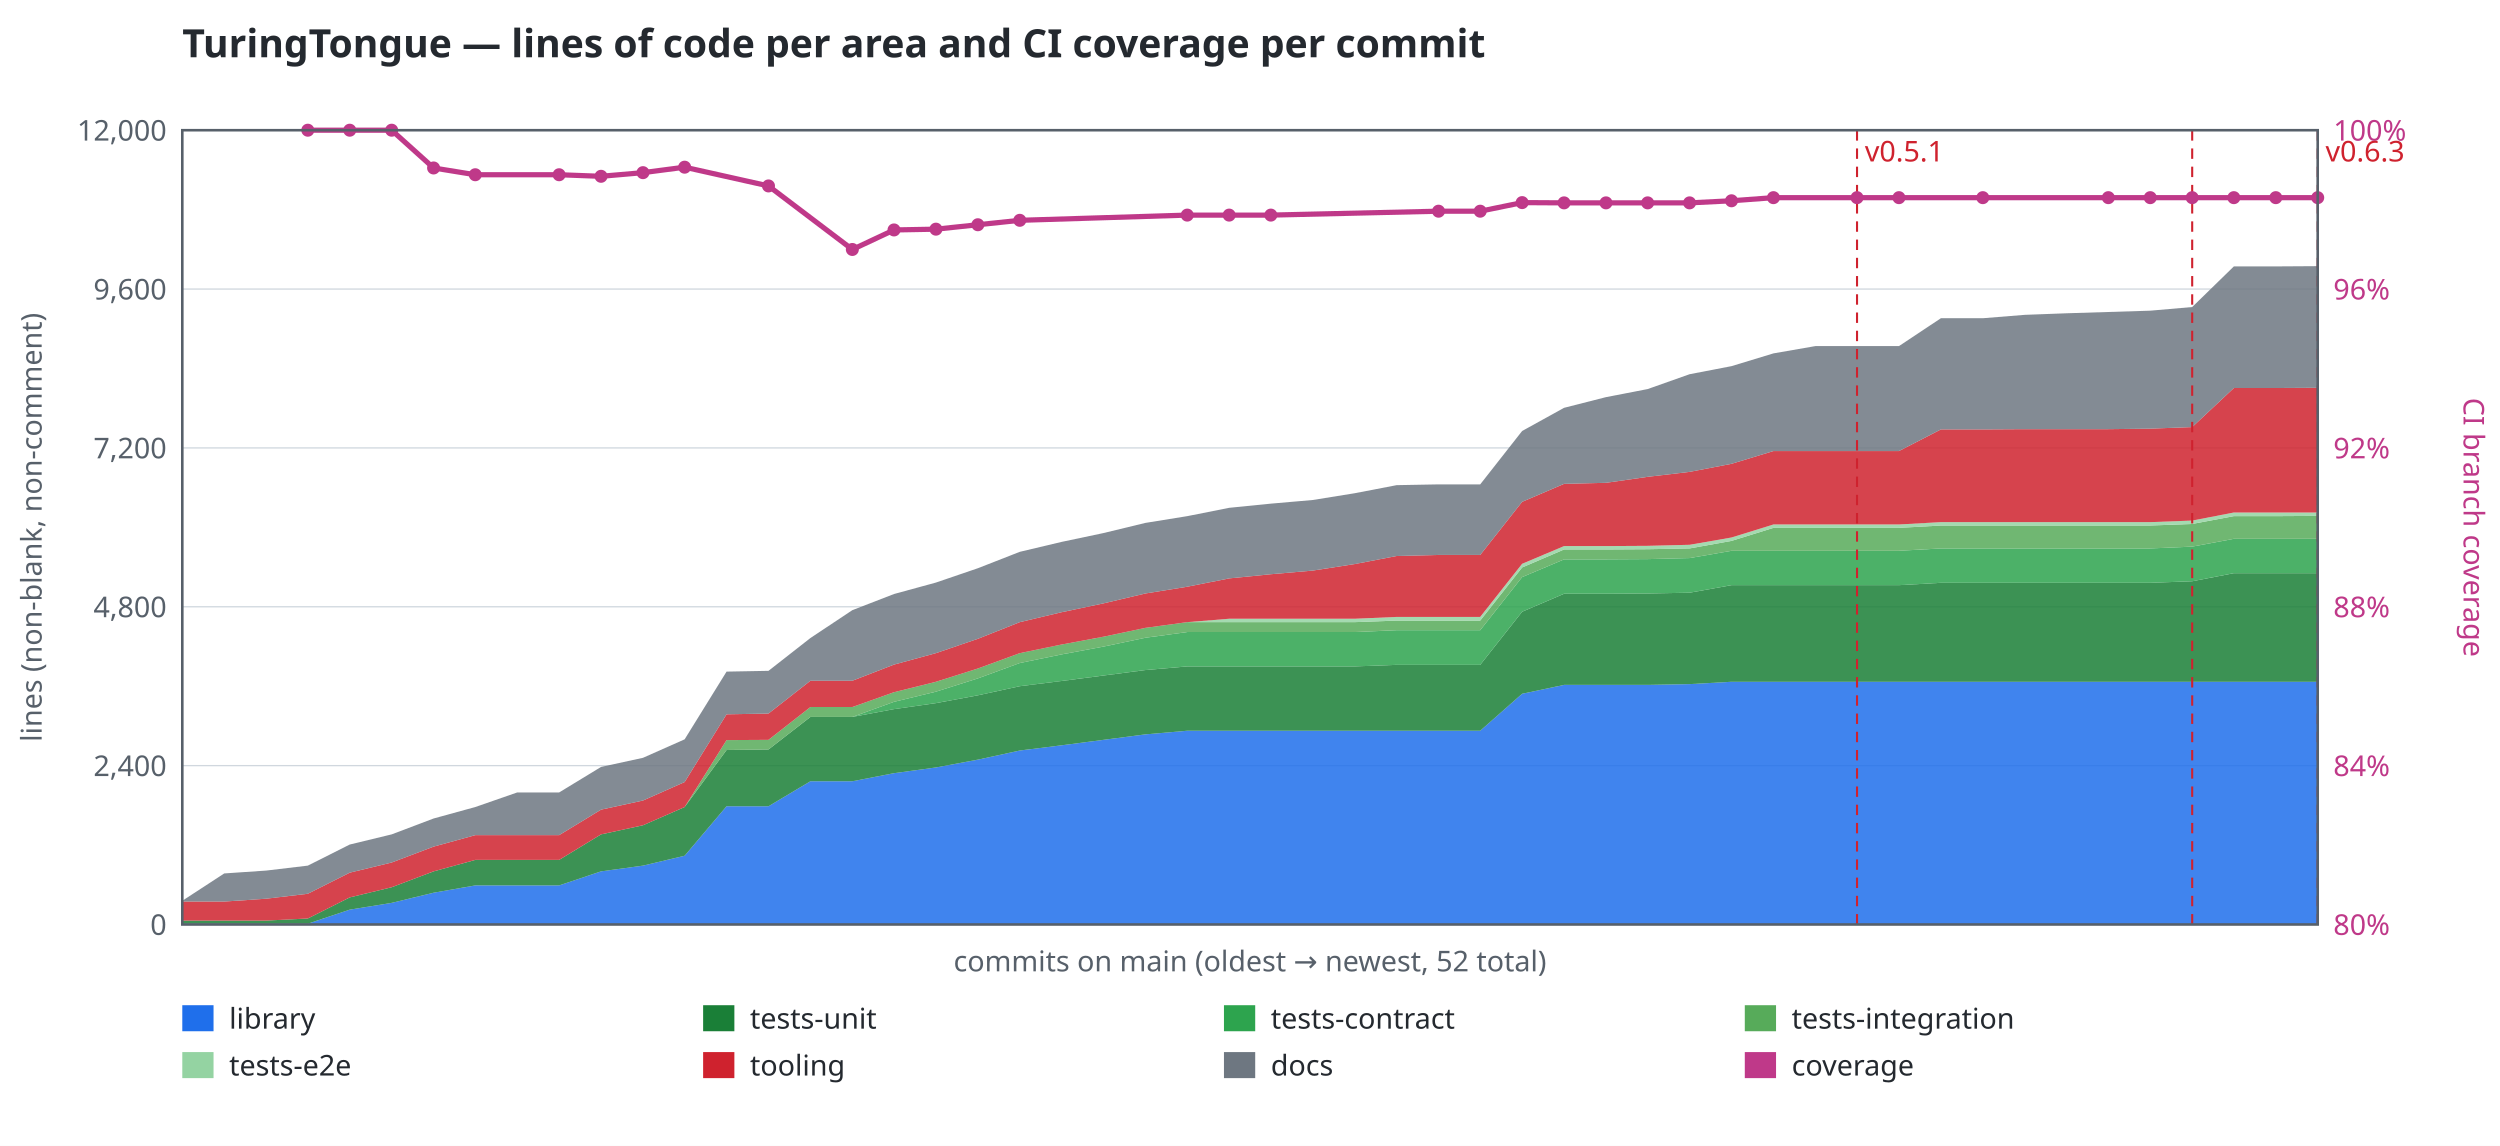
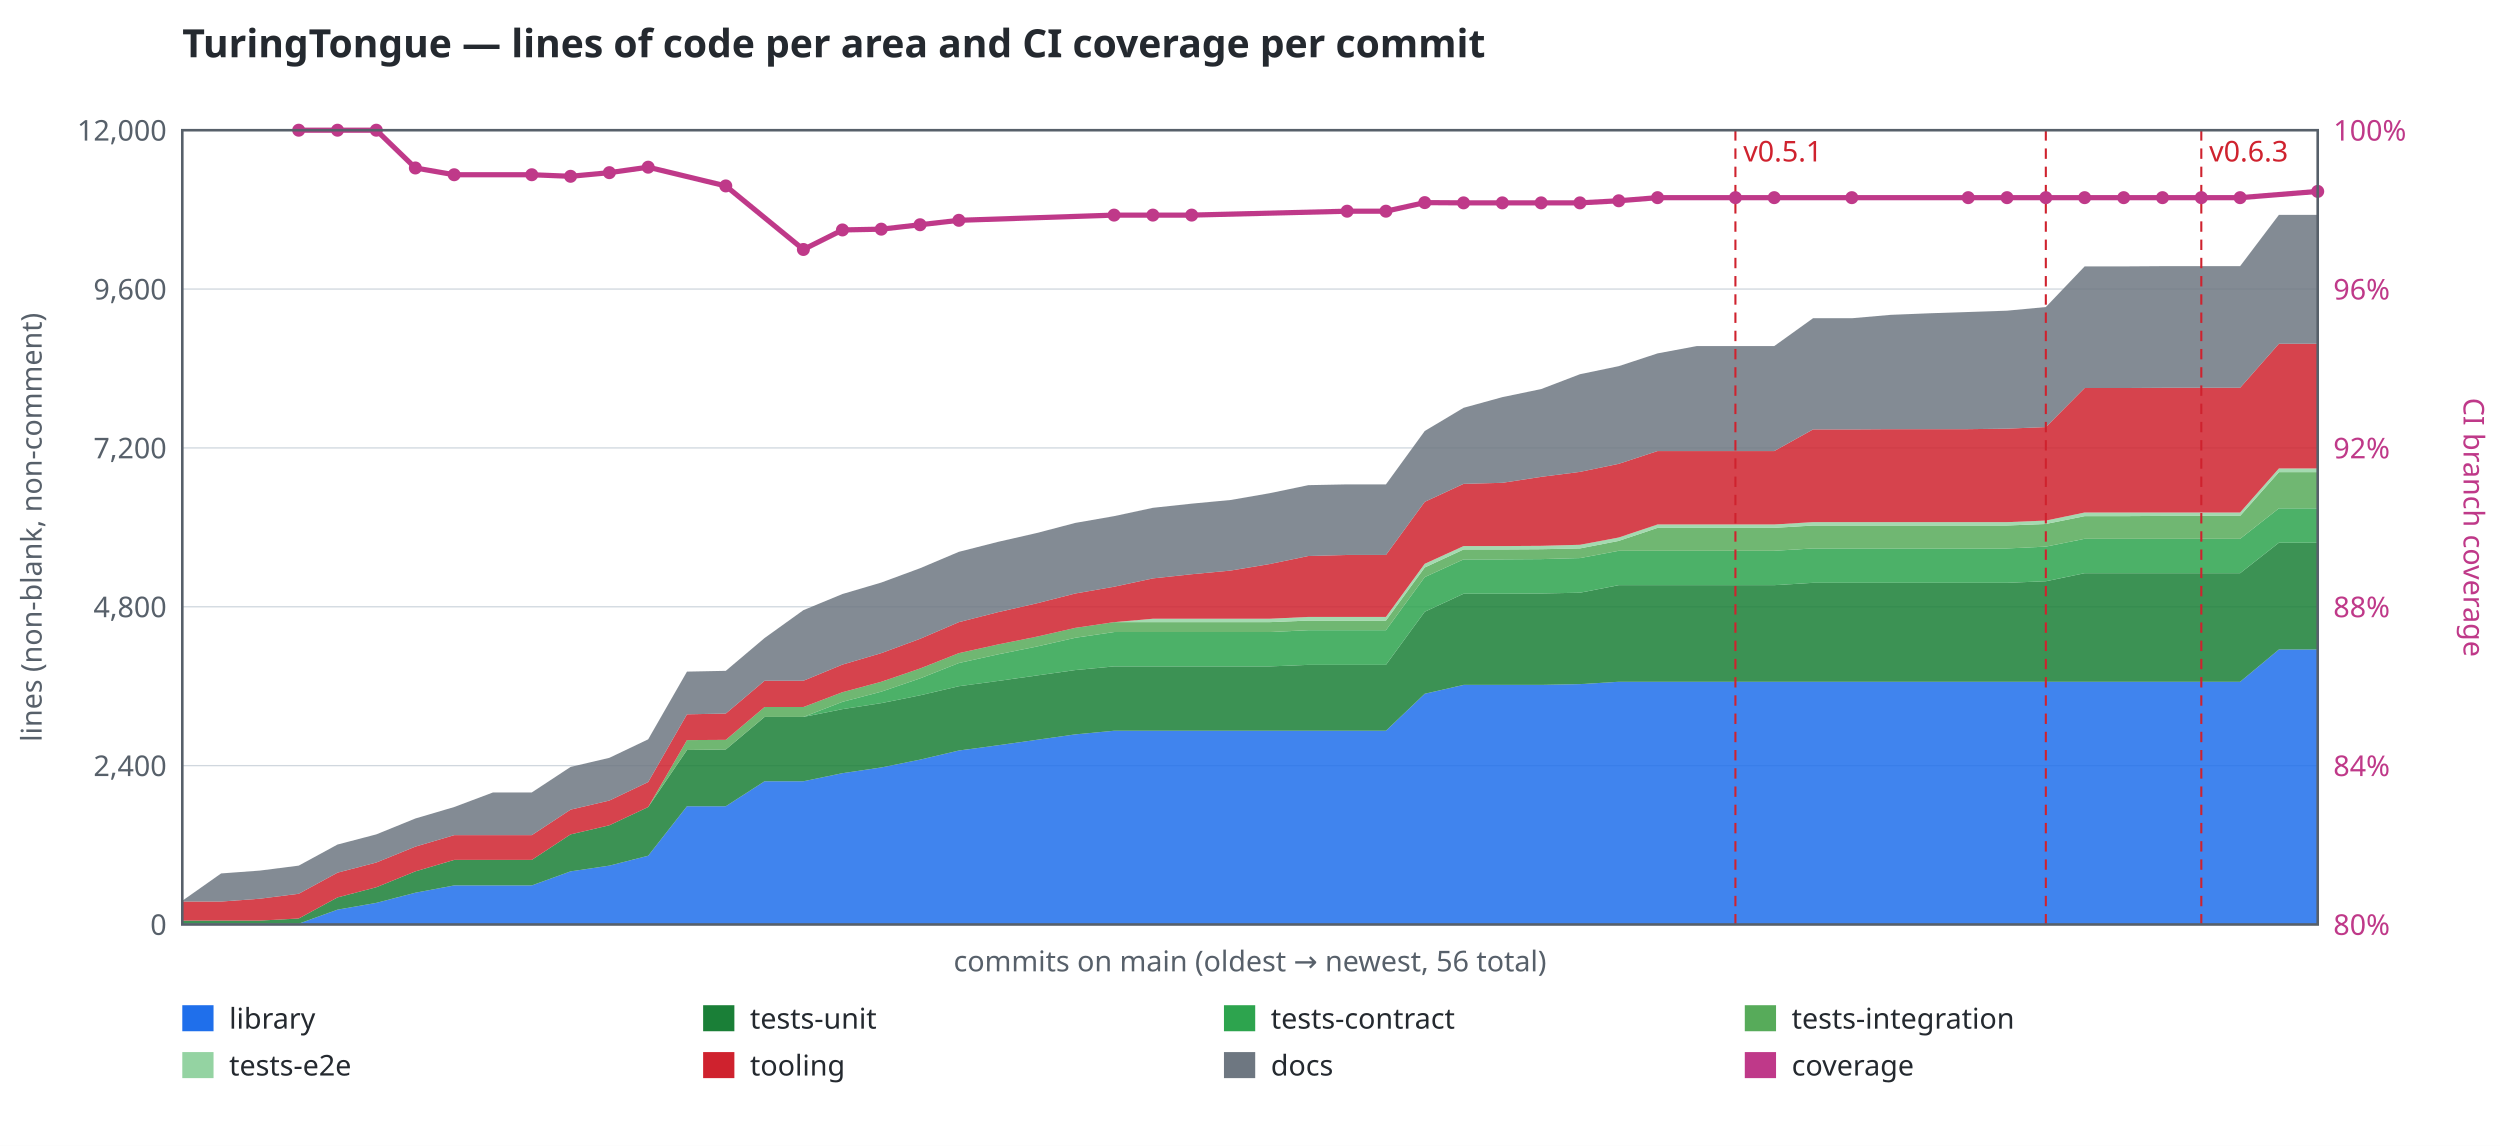
<svg xmlns="http://www.w3.org/2000/svg" width="960" height="440" viewBox="0 0 960 440" font-family="sans-serif" font-size="11">
  <rect width="960" height="440" fill="#ffffff" />
  <text x="70" y="22" font-size="15" font-weight="bold" fill="#24292f">TuringTongue — lines of code per area and CI coverage per commit</text>
  <line x1="70" x2="890" y1="355.0" y2="355.0" stroke="#d0d7de" stroke-width="0.5" />
  <text x="64" y="359.0" text-anchor="end" fill="#57606a">0</text>
  <text x="896" y="359.0" fill="#bf3989">80%</text>
  <line x1="70" x2="890" y1="294.0" y2="294.0" stroke="#d0d7de" stroke-width="0.5" />
  <text x="64" y="298.0" text-anchor="end" fill="#57606a">2,400</text>
  <text x="896" y="298.0" fill="#bf3989">84%</text>
  <line x1="70" x2="890" y1="233.0" y2="233.0" stroke="#d0d7de" stroke-width="0.5" />
  <text x="64" y="237.0" text-anchor="end" fill="#57606a">4,800</text>
  <text x="896" y="237.0" fill="#bf3989">88%</text>
  <line x1="70" x2="890" y1="172.0" y2="172.0" stroke="#d0d7de" stroke-width="0.5" />
  <text x="64" y="176.0" text-anchor="end" fill="#57606a">7,200</text>
  <text x="896" y="176.0" fill="#bf3989">92%</text>
  <line x1="70" x2="890" y1="111.0" y2="111.0" stroke="#d0d7de" stroke-width="0.5" />
  <text x="64" y="115.0" text-anchor="end" fill="#57606a">9,600</text>
  <text x="896" y="115.0" fill="#bf3989">96%</text>
  <line x1="70" x2="890" y1="50.0" y2="50.0" stroke="#d0d7de" stroke-width="0.5" />
  <text x="64" y="54.0" text-anchor="end" fill="#57606a">12,000</text>
  <text x="896" y="54.0" fill="#bf3989">100%</text>
-   <polygon points="70.0,354.7 86.1,354.7 102.2,354.7 118.2,354.7 134.3,349.3 150.4,346.7 166.5,342.8 182.5,340.0 198.6,340.0 214.7,340.0 230.8,334.6 246.9,332.4 262.9,328.6 279.0,309.6 295.1,309.6 311.2,300.0 327.3,300.0 343.3,296.9 359.4,294.7 375.5,291.7 391.6,288.2 407.6,286.2 423.7,284.1 439.8,282.0 455.9,280.6 472.0,280.6 488.0,280.6 504.1,280.6 520.2,280.6 536.3,280.6 552.4,280.6 568.4,280.6 584.5,266.4 600.6,263.0 616.7,263.0 632.7,263.0 648.8,262.7 664.9,261.8 681.0,261.8 697.1,261.8 713.1,261.8 729.2,261.8 745.3,261.8 761.4,261.8 777.5,261.8 793.5,261.8 809.6,261.8 825.7,261.8 841.8,261.8 857.8,261.8 873.9,261.8 890.0,261.8 890.0,355.0 873.9,355.0 857.8,355.0 841.8,355.0 825.7,355.0 809.6,355.0 793.5,355.0 777.5,355.0 761.4,355.0 745.3,355.0 729.2,355.0 713.1,355.0 697.1,355.0 681.0,355.0 664.9,355.0 648.8,355.0 632.7,355.0 616.7,355.0 600.6,355.0 584.5,355.0 568.4,355.0 552.4,355.0 536.3,355.0 520.2,355.0 504.1,355.0 488.0,355.0 472.0,355.0 455.9,355.0 439.8,355.0 423.7,355.0 407.6,355.0 391.6,355.0 375.5,355.0 359.4,355.0 343.3,355.0 327.3,355.0 311.2,355.0 295.1,355.0 279.0,355.0 262.9,355.0 246.9,355.0 230.8,355.0 214.7,355.0 198.6,355.0 182.5,355.0 166.5,355.0 150.4,355.0 134.3,355.0 118.2,355.0 102.2,355.0 86.1,355.0 70.0,355.0" fill="#1f6feb" fill-opacity="0.85" />
-   <polygon points="70.0,353.5 86.1,353.5 102.2,353.5 118.2,352.7 134.3,344.6 150.4,340.7 166.5,334.6 182.5,330.2 198.6,330.2 214.7,330.2 230.8,320.4 246.9,316.9 262.9,309.9 279.0,288.0 295.1,287.8 311.2,275.3 327.3,275.3 343.3,272.3 359.4,270.0 375.5,267.0 391.6,263.5 407.6,261.5 423.7,259.4 439.8,257.3 455.9,255.9 472.0,255.9 488.0,255.9 504.1,255.9 520.2,255.9 536.3,255.3 552.4,255.3 568.4,255.3 584.5,234.9 600.6,228.0 616.7,228.0 632.7,227.9 648.8,227.6 664.9,224.7 681.0,224.7 697.1,224.7 713.1,224.7 729.2,224.7 745.3,223.8 761.4,223.8 777.5,223.8 793.5,223.8 809.6,223.8 825.7,223.8 841.8,223.2 857.8,220.1 873.9,220.1 890.0,220.1 890.0,261.8 873.9,261.8 857.8,261.8 841.8,261.8 825.7,261.8 809.6,261.8 793.5,261.8 777.5,261.8 761.4,261.8 745.3,261.8 729.2,261.8 713.1,261.8 697.1,261.8 681.0,261.8 664.9,261.8 648.8,262.7 632.7,263.0 616.7,263.0 600.6,263.0 584.5,266.4 568.4,280.6 552.4,280.6 536.3,280.6 520.2,280.6 504.1,280.6 488.0,280.6 472.0,280.6 455.9,280.6 439.8,282.0 423.7,284.1 407.6,286.2 391.6,288.2 375.5,291.7 359.4,294.7 343.3,296.9 327.3,300.0 311.2,300.0 295.1,309.6 279.0,309.6 262.9,328.6 246.9,332.4 230.8,334.6 214.7,340.0 198.6,340.0 182.5,340.0 166.5,342.8 150.4,346.7 134.3,349.3 118.2,354.7 102.2,354.7 86.1,354.7 70.0,354.7" fill="#1a7f37" fill-opacity="0.85" />
-   <polygon points="70.0,353.5 86.1,353.5 102.2,353.5 118.2,352.7 134.3,344.6 150.4,340.7 166.5,334.6 182.5,330.2 198.6,330.2 214.7,330.2 230.8,320.4 246.9,316.9 262.9,309.9 279.0,288.0 295.1,287.8 311.2,275.3 327.3,275.3 343.3,269.5 359.4,265.6 375.5,260.5 391.6,254.6 407.6,251.3 423.7,248.3 439.8,244.9 455.9,242.7 472.0,242.7 488.0,242.7 504.1,242.7 520.2,242.7 536.3,242.0 552.4,242.0 568.4,242.0 584.5,221.6 600.6,214.8 616.7,214.8 632.7,214.7 648.8,214.3 664.9,211.5 681.0,211.5 697.1,211.5 713.1,211.5 729.2,211.5 745.3,210.6 761.4,210.6 777.5,210.6 793.5,210.6 809.6,210.6 825.7,210.6 841.8,209.9 857.8,206.9 873.9,206.9 890.0,206.9 890.0,220.1 873.9,220.1 857.8,220.1 841.8,223.2 825.7,223.8 809.6,223.8 793.5,223.8 777.5,223.8 761.4,223.8 745.3,223.8 729.2,224.7 713.1,224.7 697.1,224.7 681.0,224.7 664.9,224.7 648.8,227.6 632.7,227.9 616.7,228.0 600.6,228.0 584.5,234.9 568.4,255.3 552.4,255.3 536.3,255.3 520.2,255.9 504.1,255.9 488.0,255.9 472.0,255.9 455.9,255.9 439.8,257.3 423.7,259.4 407.6,261.5 391.6,263.5 375.5,267.0 359.4,270.0 343.3,272.3 327.3,275.3 311.2,275.3 295.1,287.8 279.0,288.0 262.9,309.9 246.9,316.9 230.8,320.4 214.7,330.2 198.6,330.2 182.5,330.2 166.5,334.6 150.4,340.7 134.3,344.6 118.2,352.7 102.2,353.5 86.1,353.5 70.0,353.5" fill="#2da44e" fill-opacity="0.85" />
-   <polygon points="70.0,353.5 86.1,353.5 102.2,353.5 118.2,352.7 134.3,344.6 150.4,340.7 166.5,334.6 182.5,330.2 198.6,330.2 214.7,330.2 230.8,320.4 246.9,316.9 262.9,309.9 279.0,284.2 295.1,284.1 311.2,271.5 327.3,271.5 343.3,265.8 359.4,261.8 375.5,256.7 391.6,250.8 407.6,247.5 423.7,244.5 439.8,241.1 455.9,238.9 472.0,238.9 488.0,238.9 504.1,238.9 520.2,238.9 536.3,238.3 552.4,238.3 568.4,238.3 584.5,217.9 600.6,211.0 616.7,211.0 632.7,210.9 648.8,210.6 664.9,207.7 681.0,202.7 697.1,202.7 713.1,202.7 729.2,202.7 745.3,201.8 761.4,201.8 777.5,201.8 793.5,201.8 809.6,201.8 825.7,201.8 841.8,201.2 857.8,198.2 873.9,198.2 890.0,198.1 890.0,206.9 873.9,206.9 857.8,206.9 841.8,209.9 825.7,210.6 809.6,210.6 793.5,210.6 777.5,210.6 761.4,210.6 745.3,210.6 729.2,211.5 713.1,211.5 697.1,211.5 681.0,211.5 664.9,211.5 648.8,214.3 632.7,214.7 616.7,214.8 600.6,214.8 584.5,221.6 568.4,242.0 552.4,242.0 536.3,242.0 520.2,242.7 504.1,242.7 488.0,242.7 472.0,242.7 455.9,242.7 439.8,244.9 423.7,248.3 407.6,251.3 391.6,254.6 375.5,260.5 359.4,265.6 343.3,269.5 327.3,275.3 311.2,275.3 295.1,287.8 279.0,288.0 262.9,309.9 246.9,316.9 230.8,320.4 214.7,330.2 198.6,330.2 182.5,330.2 166.5,334.6 150.4,340.7 134.3,344.6 118.2,352.7 102.2,353.5 86.1,353.5 70.0,353.5" fill="#57ab5a" fill-opacity="0.85" />
-   <polygon points="70.0,353.5 86.1,353.5 102.2,353.5 118.2,352.7 134.3,344.6 150.4,340.7 166.5,334.6 182.5,330.2 198.6,330.2 214.7,330.2 230.8,320.4 246.9,316.9 262.9,309.9 279.0,284.2 295.1,284.1 311.2,271.5 327.3,271.5 343.3,265.8 359.4,261.8 375.5,256.7 391.6,250.8 407.6,247.5 423.7,244.5 439.8,241.1 455.9,238.9 472.0,237.6 488.0,237.6 504.1,237.6 520.2,237.6 536.3,236.9 552.4,236.9 568.4,236.9 584.5,216.5 600.6,209.7 616.7,209.7 632.7,209.6 648.8,209.2 664.9,206.4 681.0,201.4 697.1,201.4 713.1,201.4 729.2,201.4 745.3,200.5 761.4,200.5 777.5,200.5 793.5,200.5 809.6,200.5 825.7,200.5 841.8,199.9 857.8,196.8 873.9,196.8 890.0,196.8 890.0,198.1 873.9,198.2 857.8,198.2 841.8,201.2 825.7,201.8 809.6,201.8 793.5,201.8 777.5,201.8 761.4,201.8 745.3,201.8 729.2,202.7 713.1,202.7 697.1,202.7 681.0,202.7 664.9,207.7 648.8,210.6 632.7,210.9 616.7,211.0 600.6,211.0 584.5,217.9 568.4,238.3 552.4,238.3 536.3,238.3 520.2,238.9 504.1,238.9 488.0,238.9 472.0,238.9 455.9,238.9 439.8,241.1 423.7,244.5 407.6,247.5 391.6,250.8 375.5,256.7 359.4,261.8 343.3,265.8 327.3,271.5 311.2,271.5 295.1,284.1 279.0,284.2 262.9,309.9 246.9,316.9 230.8,320.4 214.7,330.2 198.6,330.2 182.5,330.2 166.5,334.6 150.4,340.7 134.3,344.6 118.2,352.7 102.2,353.5 86.1,353.5 70.0,353.5" fill="#94d3a2" fill-opacity="0.85" />
-   <polygon points="70.0,346.2 86.1,346.2 102.2,345.1 118.2,343.2 134.3,335.1 150.4,331.2 166.5,325.1 182.5,320.7 198.6,320.7 214.7,320.7 230.8,310.9 246.9,307.4 262.9,300.3 279.0,274.3 295.1,274.0 311.2,261.4 327.3,261.4 343.3,255.2 359.4,250.8 375.5,245.3 391.6,238.9 407.6,235.1 423.7,231.7 439.8,227.9 455.9,225.3 472.0,222.1 488.0,220.5 504.1,219.1 520.2,216.6 536.3,213.5 552.4,213.1 568.4,213.1 584.5,192.7 600.6,185.8 616.7,185.4 632.7,183.1 648.8,181.2 664.9,178.1 681.0,173.2 697.1,173.2 713.1,173.2 729.2,173.2 745.3,164.9 761.4,164.9 777.5,164.8 793.5,164.8 809.6,164.8 825.7,164.6 841.8,164.0 857.8,149.0 873.9,149.0 890.0,148.9 890.0,196.8 873.9,196.8 857.8,196.8 841.8,199.9 825.7,200.5 809.6,200.5 793.5,200.5 777.5,200.5 761.4,200.5 745.3,200.5 729.2,201.4 713.1,201.4 697.1,201.4 681.0,201.4 664.9,206.4 648.8,209.2 632.7,209.6 616.7,209.7 600.6,209.7 584.5,216.5 568.4,236.9 552.4,236.9 536.3,236.9 520.2,237.6 504.1,237.6 488.0,237.6 472.0,237.6 455.9,238.9 439.8,241.1 423.7,244.5 407.6,247.5 391.6,250.8 375.5,256.7 359.4,261.8 343.3,265.8 327.3,271.5 311.2,271.5 295.1,284.1 279.0,284.2 262.9,309.9 246.9,316.9 230.8,320.4 214.7,330.2 198.6,330.2 182.5,330.2 166.5,334.6 150.4,340.7 134.3,344.6 118.2,352.7 102.2,353.5 86.1,353.5 70.0,353.5" fill="#cf222e" fill-opacity="0.85" />
-   <polygon points="70.0,345.9 86.1,335.4 102.2,334.3 118.2,332.4 134.3,324.3 150.4,320.4 166.5,314.3 182.5,309.9 198.6,304.3 214.7,304.3 230.8,294.5 246.9,291.0 262.9,283.9 279.0,257.9 295.1,257.6 311.2,245.0 327.3,234.3 343.3,228.1 359.4,223.7 375.5,218.2 391.6,211.9 407.6,208.1 423.7,204.7 439.8,200.8 455.9,198.2 472.0,195.0 488.0,193.4 504.1,192.0 520.2,189.4 536.3,186.3 552.4,186.0 568.4,186.0 584.5,165.5 600.6,156.6 616.7,152.5 632.7,149.4 648.8,143.7 664.9,140.6 681.0,135.7 697.1,132.9 713.1,132.9 729.2,132.9 745.3,122.2 761.4,122.2 777.5,120.9 793.5,120.3 809.6,119.8 825.7,119.3 841.8,117.9 857.8,102.3 873.9,102.3 890.0,102.2 890.0,148.9 873.9,149.0 857.8,149.0 841.8,164.0 825.7,164.6 809.6,164.8 793.5,164.8 777.5,164.8 761.4,164.9 745.3,164.9 729.2,173.2 713.1,173.2 697.1,173.2 681.0,173.2 664.9,178.1 648.8,181.2 632.7,183.1 616.7,185.4 600.6,185.8 584.5,192.7 568.4,213.1 552.4,213.1 536.3,213.5 520.2,216.6 504.1,219.1 488.0,220.5 472.0,222.1 455.9,225.3 439.8,227.9 423.7,231.7 407.6,235.1 391.6,238.9 375.5,245.3 359.4,250.8 343.3,255.2 327.3,261.4 311.2,261.4 295.1,274.0 279.0,274.3 262.9,300.3 246.9,307.4 230.8,310.9 214.7,320.7 198.6,320.7 182.5,320.7 166.5,325.1 150.4,331.2 134.3,335.1 118.2,343.2 102.2,345.1 86.1,346.2 70.0,346.2" fill="#6e7781" fill-opacity="0.85" />
-   <line x1="713.1" x2="713.1" y1="50" y2="355" stroke="#cf222e" stroke-width="0.8" stroke-dasharray="4,3" />
-   <line x1="841.8" x2="841.8" y1="50" y2="355" stroke="#cf222e" stroke-width="0.8" stroke-dasharray="4,3" />
-   <line x1="890.0" x2="890.0" y1="50" y2="355" stroke="#cf222e" stroke-width="0.8" stroke-dasharray="4,3" />
-   <text x="716.1" y="62" fill="#cf222e">v0.5.1</text>
-   <text x="893.0" y="62" fill="#cf222e">v0.6.3</text>
-   <polyline points="118.2,50.0 134.3,50.0 150.4,50.0 166.5,64.5 182.5,67.1 214.7,67.1 230.8,67.7 246.9,66.3 262.9,64.2 295.1,71.4 327.3,95.8 343.3,88.3 359.4,88.0 375.5,86.3 391.6,84.6 455.9,82.6 472.0,82.6 488.0,82.6 552.4,81.1 568.4,81.1 584.5,77.8 600.6,77.9 616.7,77.9 632.7,77.9 648.8,77.9 664.9,77.1 681.0,75.9 713.1,75.9 729.2,75.9 761.4,75.9 809.6,75.9 825.7,75.9 841.8,75.9 857.8,75.9 873.9,75.9 890.0,75.9" fill="none" stroke="#bf3989" stroke-width="2" />
-   <circle cx="118.2" cy="50.0" r="2.5" fill="#bf3989" />
-   <circle cx="134.3" cy="50.0" r="2.5" fill="#bf3989" />
-   <circle cx="150.4" cy="50.0" r="2.5" fill="#bf3989" />
-   <circle cx="166.5" cy="64.5" r="2.5" fill="#bf3989" />
-   <circle cx="182.5" cy="67.1" r="2.5" fill="#bf3989" />
-   <circle cx="214.7" cy="67.1" r="2.5" fill="#bf3989" />
-   <circle cx="230.8" cy="67.7" r="2.5" fill="#bf3989" />
-   <circle cx="246.9" cy="66.3" r="2.5" fill="#bf3989" />
-   <circle cx="262.9" cy="64.2" r="2.5" fill="#bf3989" />
-   <circle cx="295.1" cy="71.4" r="2.5" fill="#bf3989" />
-   <circle cx="327.3" cy="95.8" r="2.5" fill="#bf3989" />
-   <circle cx="343.3" cy="88.3" r="2.5" fill="#bf3989" />
-   <circle cx="359.4" cy="88.0" r="2.5" fill="#bf3989" />
-   <circle cx="375.5" cy="86.3" r="2.5" fill="#bf3989" />
-   <circle cx="391.6" cy="84.6" r="2.5" fill="#bf3989" />
-   <circle cx="455.9" cy="82.6" r="2.5" fill="#bf3989" />
-   <circle cx="472.0" cy="82.6" r="2.5" fill="#bf3989" />
-   <circle cx="488.0" cy="82.6" r="2.5" fill="#bf3989" />
-   <circle cx="552.4" cy="81.1" r="2.5" fill="#bf3989" />
-   <circle cx="568.4" cy="81.1" r="2.5" fill="#bf3989" />
-   <circle cx="584.5" cy="77.8" r="2.5" fill="#bf3989" />
-   <circle cx="600.6" cy="77.9" r="2.5" fill="#bf3989" />
-   <circle cx="616.7" cy="77.9" r="2.5" fill="#bf3989" />
-   <circle cx="632.7" cy="77.9" r="2.5" fill="#bf3989" />
-   <circle cx="648.8" cy="77.9" r="2.5" fill="#bf3989" />
-   <circle cx="664.9" cy="77.1" r="2.5" fill="#bf3989" />
-   <circle cx="681.0" cy="75.9" r="2.5" fill="#bf3989" />
-   <circle cx="713.1" cy="75.9" r="2.5" fill="#bf3989" />
-   <circle cx="729.2" cy="75.9" r="2.5" fill="#bf3989" />
-   <circle cx="761.4" cy="75.9" r="2.5" fill="#bf3989" />
-   <circle cx="809.6" cy="75.9" r="2.5" fill="#bf3989" />
-   <circle cx="825.7" cy="75.9" r="2.5" fill="#bf3989" />
-   <circle cx="841.8" cy="75.9" r="2.5" fill="#bf3989" />
-   <circle cx="857.8" cy="75.9" r="2.5" fill="#bf3989" />
-   <circle cx="873.9" cy="75.9" r="2.5" fill="#bf3989" />
-   <circle cx="890.0" cy="75.9" r="2.5" fill="#bf3989" />
+   <polygon points="70.0,354.7 84.9,354.7 99.8,354.7 114.7,354.7 129.6,349.3 144.5,346.7 159.5,342.8 174.4,340.0 189.3,340.0 204.2,340.0 219.1,334.6 234.0,332.4 248.9,328.6 263.8,309.6 278.7,309.6 293.6,300.0 308.5,300.0 323.5,296.9 338.4,294.7 353.3,291.7 368.2,288.2 383.1,286.2 398.0,284.1 412.9,282.0 427.8,280.6 442.7,280.6 457.6,280.6 472.5,280.6 487.5,280.6 502.4,280.6 517.3,280.6 532.2,280.6 547.1,266.4 562.0,263.0 576.9,263.0 591.8,263.0 606.7,262.7 621.6,261.8 636.5,261.8 651.5,261.8 666.4,261.8 681.3,261.8 696.2,261.8 711.1,261.8 726.0,261.8 740.9,261.8 755.8,261.8 770.7,261.8 785.6,261.8 800.5,261.8 815.5,261.8 830.4,261.8 845.3,261.8 860.2,261.8 875.1,249.4 890.0,249.4 890.0,355.0 875.1,355.0 860.2,355.0 845.3,355.0 830.4,355.0 815.5,355.0 800.5,355.0 785.6,355.0 770.7,355.0 755.8,355.0 740.9,355.0 726.0,355.0 711.1,355.0 696.2,355.0 681.3,355.0 666.4,355.0 651.5,355.0 636.5,355.0 621.6,355.0 606.7,355.0 591.8,355.0 576.9,355.0 562.0,355.0 547.1,355.0 532.2,355.0 517.3,355.0 502.4,355.0 487.5,355.0 472.5,355.0 457.6,355.0 442.7,355.0 427.8,355.0 412.9,355.0 398.0,355.0 383.1,355.0 368.2,355.0 353.3,355.0 338.4,355.0 323.5,355.0 308.5,355.0 293.6,355.0 278.7,355.0 263.8,355.0 248.9,355.0 234.0,355.0 219.1,355.0 204.2,355.0 189.3,355.0 174.4,355.0 159.5,355.0 144.5,355.0 129.6,355.0 114.7,355.0 99.8,355.0 84.9,355.0 70.0,355.0" fill="#1f6feb" fill-opacity="0.85" />
+   <polygon points="70.0,353.5 84.9,353.5 99.8,353.5 114.7,352.7 129.6,344.6 144.5,340.7 159.5,334.6 174.4,330.2 189.3,330.2 204.2,330.2 219.1,320.4 234.0,316.9 248.9,309.9 263.8,288.0 278.7,287.8 293.6,275.3 308.5,275.3 323.5,272.3 338.4,270.0 353.3,267.0 368.2,263.5 383.1,261.5 398.0,259.4 412.9,257.3 427.8,255.9 442.7,255.9 457.6,255.9 472.5,255.9 487.5,255.9 502.4,255.3 517.3,255.3 532.2,255.3 547.1,234.9 562.0,228.0 576.9,228.0 591.8,227.9 606.7,227.6 621.6,224.7 636.5,224.7 651.5,224.7 666.4,224.7 681.3,224.7 696.2,223.8 711.1,223.8 726.0,223.8 740.9,223.8 755.8,223.8 770.7,223.8 785.6,223.2 800.5,220.1 815.5,220.1 830.4,220.1 845.3,220.1 860.2,220.1 875.1,208.4 890.0,208.4 890.0,249.4 875.1,249.4 860.2,261.8 845.3,261.8 830.4,261.8 815.5,261.8 800.5,261.8 785.6,261.8 770.7,261.8 755.8,261.8 740.9,261.8 726.0,261.8 711.1,261.8 696.2,261.8 681.3,261.8 666.4,261.8 651.5,261.8 636.5,261.8 621.6,261.8 606.7,262.7 591.8,263.0 576.9,263.0 562.0,263.0 547.1,266.4 532.2,280.6 517.3,280.6 502.4,280.6 487.5,280.6 472.5,280.6 457.6,280.6 442.7,280.6 427.8,280.6 412.9,282.0 398.0,284.1 383.1,286.2 368.2,288.2 353.3,291.7 338.4,294.7 323.5,296.9 308.5,300.0 293.6,300.0 278.7,309.6 263.8,309.6 248.9,328.6 234.0,332.4 219.1,334.6 204.2,340.0 189.3,340.0 174.4,340.0 159.5,342.8 144.5,346.7 129.6,349.3 114.7,354.7 99.8,354.7 84.9,354.7 70.0,354.7" fill="#1a7f37" fill-opacity="0.85" />
+   <polygon points="70.0,353.5 84.9,353.5 99.8,353.5 114.7,352.7 129.6,344.6 144.5,340.7 159.5,334.6 174.4,330.2 189.3,330.2 204.2,330.2 219.1,320.4 234.0,316.9 248.9,309.9 263.8,288.0 278.7,287.8 293.6,275.3 308.5,275.3 323.5,269.5 338.4,265.6 353.3,260.5 368.2,254.6 383.1,251.3 398.0,248.3 412.9,244.9 427.8,242.7 442.7,242.7 457.6,242.7 472.5,242.7 487.5,242.7 502.4,242.0 517.3,242.0 532.2,242.0 547.1,221.6 562.0,214.8 576.9,214.8 591.8,214.7 606.7,214.3 621.6,211.5 636.5,211.5 651.5,211.5 666.4,211.5 681.3,211.5 696.2,210.6 711.1,210.6 726.0,210.6 740.9,210.6 755.8,210.6 770.7,210.6 785.6,209.9 800.5,206.9 815.5,206.9 830.4,206.9 845.3,206.9 860.2,206.9 875.1,195.2 890.0,195.2 890.0,208.4 875.1,208.4 860.2,220.1 845.3,220.1 830.4,220.1 815.5,220.1 800.5,220.1 785.6,223.2 770.7,223.8 755.8,223.8 740.9,223.8 726.0,223.8 711.1,223.8 696.2,223.8 681.3,224.7 666.4,224.7 651.5,224.7 636.5,224.7 621.6,224.7 606.7,227.6 591.8,227.9 576.9,228.0 562.0,228.0 547.1,234.9 532.2,255.3 517.3,255.3 502.4,255.3 487.5,255.9 472.5,255.9 457.6,255.9 442.7,255.9 427.8,255.9 412.9,257.3 398.0,259.4 383.1,261.5 368.2,263.5 353.3,267.0 338.4,270.0 323.5,272.3 308.5,275.3 293.6,275.3 278.7,287.8 263.8,288.0 248.9,309.9 234.0,316.9 219.1,320.4 204.2,330.2 189.3,330.2 174.4,330.2 159.5,334.6 144.5,340.7 129.6,344.6 114.7,352.7 99.8,353.5 84.9,353.5 70.0,353.5" fill="#2da44e" fill-opacity="0.85" />
+   <polygon points="70.0,353.5 84.9,353.5 99.8,353.5 114.7,352.7 129.6,344.6 144.5,340.7 159.5,334.6 174.4,330.2 189.3,330.2 204.2,330.2 219.1,320.4 234.0,316.9 248.9,309.9 263.8,284.2 278.7,284.1 293.6,271.5 308.5,271.5 323.5,265.8 338.4,261.8 353.3,256.7 368.2,250.8 383.1,247.5 398.0,244.5 412.9,241.1 427.8,238.9 442.7,238.9 457.6,238.9 472.5,238.9 487.5,238.9 502.4,238.3 517.3,238.3 532.2,238.3 547.1,217.9 562.0,211.0 576.9,211.0 591.8,210.9 606.7,210.6 621.6,207.7 636.5,202.7 651.5,202.7 666.4,202.7 681.3,202.7 696.2,201.8 711.1,201.8 726.0,201.8 740.9,201.8 755.8,201.8 770.7,201.8 785.6,201.2 800.5,198.2 815.5,198.2 830.4,198.1 845.3,198.1 860.2,198.1 875.1,181.3 890.0,181.3 890.0,195.2 875.1,195.2 860.2,206.9 845.3,206.9 830.4,206.9 815.5,206.9 800.5,206.9 785.6,209.9 770.7,210.6 755.8,210.6 740.9,210.6 726.0,210.6 711.1,210.6 696.2,210.6 681.3,211.5 666.4,211.5 651.5,211.5 636.5,211.5 621.6,211.5 606.7,214.3 591.8,214.7 576.9,214.8 562.0,214.8 547.1,221.6 532.2,242.0 517.3,242.0 502.4,242.0 487.5,242.7 472.5,242.7 457.6,242.7 442.7,242.7 427.8,242.7 412.9,244.9 398.0,248.3 383.1,251.3 368.2,254.6 353.3,260.5 338.4,265.6 323.5,269.5 308.5,275.3 293.6,275.3 278.7,287.8 263.8,288.0 248.9,309.9 234.0,316.9 219.1,320.4 204.2,330.2 189.3,330.2 174.4,330.2 159.5,334.6 144.5,340.7 129.6,344.6 114.7,352.7 99.8,353.5 84.9,353.5 70.0,353.5" fill="#57ab5a" fill-opacity="0.85" />
+   <polygon points="70.0,353.5 84.9,353.5 99.8,353.5 114.7,352.7 129.6,344.6 144.5,340.7 159.5,334.6 174.4,330.2 189.3,330.2 204.2,330.2 219.1,320.4 234.0,316.9 248.9,309.9 263.8,284.2 278.7,284.1 293.6,271.5 308.5,271.5 323.5,265.8 338.4,261.8 353.3,256.7 368.2,250.8 383.1,247.5 398.0,244.5 412.9,241.1 427.8,238.9 442.7,237.6 457.6,237.6 472.5,237.6 487.5,237.6 502.4,236.9 517.3,236.9 532.2,236.9 547.1,216.5 562.0,209.7 576.9,209.7 591.8,209.6 606.7,209.2 621.6,206.4 636.5,201.4 651.5,201.4 666.4,201.4 681.3,201.4 696.2,200.5 711.1,200.5 726.0,200.5 740.9,200.5 755.8,200.5 770.7,200.5 785.6,199.9 800.5,196.8 815.5,196.8 830.4,196.8 845.3,196.8 860.2,196.8 875.1,179.9 890.0,179.9 890.0,181.3 875.1,181.3 860.2,198.1 845.3,198.1 830.4,198.1 815.5,198.2 800.5,198.2 785.6,201.2 770.7,201.8 755.8,201.8 740.9,201.8 726.0,201.8 711.1,201.8 696.2,201.8 681.3,202.7 666.4,202.7 651.5,202.7 636.5,202.7 621.6,207.7 606.7,210.6 591.8,210.9 576.9,211.0 562.0,211.0 547.1,217.9 532.2,238.3 517.3,238.3 502.4,238.3 487.5,238.9 472.5,238.9 457.6,238.9 442.7,238.9 427.8,238.9 412.9,241.1 398.0,244.5 383.1,247.5 368.2,250.8 353.3,256.7 338.4,261.8 323.5,265.8 308.5,271.5 293.6,271.5 278.7,284.1 263.8,284.2 248.9,309.9 234.0,316.9 219.1,320.4 204.2,330.2 189.3,330.2 174.4,330.2 159.5,334.6 144.5,340.7 129.6,344.6 114.7,352.7 99.8,353.5 84.9,353.5 70.0,353.5" fill="#94d3a2" fill-opacity="0.85" />
+   <polygon points="70.0,346.2 84.9,346.2 99.8,345.1 114.7,343.2 129.6,335.1 144.5,331.2 159.5,325.1 174.4,320.7 189.3,320.7 204.2,320.7 219.1,310.9 234.0,307.4 248.9,300.3 263.8,274.3 278.7,274.0 293.6,261.4 308.5,261.4 323.5,255.2 338.4,250.8 353.3,245.3 368.2,238.9 383.1,235.1 398.0,231.7 412.9,227.9 427.8,225.3 442.7,222.1 457.6,220.5 472.5,219.1 487.5,216.6 502.4,213.5 517.3,213.1 532.2,213.1 547.1,192.7 562.0,185.8 576.9,185.4 591.8,183.1 606.7,181.2 621.6,178.1 636.5,173.2 651.5,173.2 666.4,173.2 681.3,173.2 696.2,164.9 711.1,164.9 726.0,164.8 740.9,164.8 755.8,164.8 770.7,164.6 785.6,164.0 800.5,149.0 815.5,149.0 830.4,148.9 845.3,148.9 860.2,148.9 875.1,132.0 890.0,132.0 890.0,179.9 875.1,179.9 860.2,196.8 845.3,196.8 830.4,196.8 815.5,196.8 800.5,196.8 785.6,199.9 770.7,200.5 755.8,200.5 740.9,200.5 726.0,200.5 711.1,200.5 696.2,200.5 681.3,201.4 666.4,201.4 651.5,201.4 636.5,201.4 621.6,206.4 606.7,209.2 591.8,209.6 576.9,209.7 562.0,209.7 547.1,216.5 532.2,236.9 517.3,236.9 502.4,236.9 487.5,237.6 472.5,237.6 457.6,237.6 442.7,237.6 427.8,238.9 412.9,241.1 398.0,244.5 383.1,247.5 368.2,250.8 353.3,256.7 338.4,261.8 323.5,265.8 308.5,271.5 293.6,271.5 278.7,284.1 263.8,284.2 248.9,309.9 234.0,316.9 219.1,320.4 204.2,330.2 189.3,330.2 174.4,330.2 159.5,334.6 144.5,340.7 129.6,344.6 114.7,352.7 99.8,353.5 84.9,353.5 70.0,353.5" fill="#cf222e" fill-opacity="0.85" />
+   <polygon points="70.0,345.9 84.9,335.4 99.8,334.3 114.7,332.4 129.6,324.3 144.5,320.4 159.5,314.3 174.4,309.9 189.3,304.3 204.2,304.3 219.1,294.5 234.0,291.0 248.9,283.9 263.8,257.9 278.7,257.6 293.6,245.0 308.5,234.3 323.5,228.1 338.4,223.7 353.3,218.2 368.2,211.9 383.1,208.1 398.0,204.7 412.9,200.8 427.8,198.2 442.7,195.0 457.6,193.4 472.5,192.0 487.5,189.4 502.4,186.3 517.3,186.0 532.2,186.0 547.1,165.5 562.0,156.6 576.9,152.5 591.8,149.4 606.7,143.7 621.6,140.6 636.5,135.7 651.5,132.9 666.4,132.9 681.3,132.9 696.2,122.2 711.1,122.2 726.0,120.9 740.9,120.3 755.8,119.8 770.7,119.3 785.6,117.9 800.5,102.3 815.5,102.3 830.4,102.2 845.3,102.2 860.2,102.2 875.1,82.5 890.0,82.5 890.0,132.0 875.1,132.0 860.2,148.9 845.3,148.9 830.4,148.9 815.5,149.0 800.5,149.0 785.6,164.0 770.7,164.6 755.8,164.8 740.9,164.8 726.0,164.8 711.1,164.9 696.2,164.9 681.3,173.2 666.4,173.2 651.5,173.2 636.5,173.2 621.6,178.1 606.7,181.2 591.8,183.1 576.9,185.4 562.0,185.8 547.1,192.7 532.2,213.1 517.3,213.1 502.4,213.5 487.5,216.6 472.5,219.1 457.6,220.5 442.7,222.1 427.8,225.3 412.9,227.9 398.0,231.7 383.1,235.1 368.2,238.9 353.3,245.3 338.4,250.8 323.5,255.2 308.5,261.4 293.6,261.4 278.7,274.0 263.8,274.3 248.9,300.3 234.0,307.4 219.1,310.9 204.2,320.7 189.3,320.7 174.4,320.7 159.5,325.1 144.5,331.2 129.6,335.1 114.7,343.2 99.8,345.1 84.9,346.2 70.0,346.2" fill="#6e7781" fill-opacity="0.85" />
+   <line x1="666.4" x2="666.4" y1="50" y2="355" stroke="#cf222e" stroke-width="0.8" stroke-dasharray="4,3" />
+   <line x1="785.6" x2="785.6" y1="50" y2="355" stroke="#cf222e" stroke-width="0.8" stroke-dasharray="4,3" />
+   <line x1="845.3" x2="845.3" y1="50" y2="355" stroke="#cf222e" stroke-width="0.8" stroke-dasharray="4,3" />
+   <text x="669.4" y="62" fill="#cf222e">v0.5.1</text>
+   <text x="848.3" y="62" fill="#cf222e">v0.6.3</text>
+   <polyline points="114.7,50.0 129.6,50.0 144.5,50.0 159.5,64.5 174.4,67.1 204.2,67.1 219.1,67.7 234.0,66.3 248.9,64.2 278.7,71.4 308.5,95.8 323.5,88.3 338.4,88.0 353.3,86.3 368.2,84.6 427.8,82.6 442.7,82.6 457.6,82.6 517.3,81.1 532.2,81.1 547.1,77.8 562.0,77.9 576.9,77.9 591.8,77.9 606.7,77.9 621.6,77.1 636.5,75.9 666.4,75.9 681.3,75.9 711.1,75.9 755.8,75.9 770.7,75.9 785.6,75.9 800.5,75.9 815.5,75.9 830.4,75.9 845.3,75.9 860.2,75.9 890.0,73.5" fill="none" stroke="#bf3989" stroke-width="2" />
+   <circle cx="114.7" cy="50.0" r="2.5" fill="#bf3989" />
+   <circle cx="129.6" cy="50.0" r="2.5" fill="#bf3989" />
+   <circle cx="144.5" cy="50.0" r="2.5" fill="#bf3989" />
+   <circle cx="159.5" cy="64.5" r="2.5" fill="#bf3989" />
+   <circle cx="174.4" cy="67.1" r="2.5" fill="#bf3989" />
+   <circle cx="204.2" cy="67.1" r="2.5" fill="#bf3989" />
+   <circle cx="219.1" cy="67.7" r="2.5" fill="#bf3989" />
+   <circle cx="234.0" cy="66.3" r="2.5" fill="#bf3989" />
+   <circle cx="248.9" cy="64.2" r="2.5" fill="#bf3989" />
+   <circle cx="278.7" cy="71.4" r="2.5" fill="#bf3989" />
+   <circle cx="308.5" cy="95.8" r="2.5" fill="#bf3989" />
+   <circle cx="323.5" cy="88.3" r="2.5" fill="#bf3989" />
+   <circle cx="338.4" cy="88.0" r="2.5" fill="#bf3989" />
+   <circle cx="353.3" cy="86.3" r="2.5" fill="#bf3989" />
+   <circle cx="368.2" cy="84.6" r="2.5" fill="#bf3989" />
+   <circle cx="427.8" cy="82.6" r="2.5" fill="#bf3989" />
+   <circle cx="442.7" cy="82.6" r="2.5" fill="#bf3989" />
+   <circle cx="457.6" cy="82.6" r="2.5" fill="#bf3989" />
+   <circle cx="517.3" cy="81.1" r="2.5" fill="#bf3989" />
+   <circle cx="532.2" cy="81.1" r="2.5" fill="#bf3989" />
+   <circle cx="547.1" cy="77.8" r="2.5" fill="#bf3989" />
+   <circle cx="562.0" cy="77.9" r="2.5" fill="#bf3989" />
+   <circle cx="576.9" cy="77.9" r="2.5" fill="#bf3989" />
+   <circle cx="591.8" cy="77.9" r="2.5" fill="#bf3989" />
+   <circle cx="606.7" cy="77.9" r="2.5" fill="#bf3989" />
+   <circle cx="621.6" cy="77.1" r="2.5" fill="#bf3989" />
+   <circle cx="636.5" cy="75.9" r="2.5" fill="#bf3989" />
+   <circle cx="666.4" cy="75.9" r="2.5" fill="#bf3989" />
+   <circle cx="681.3" cy="75.9" r="2.5" fill="#bf3989" />
+   <circle cx="711.1" cy="75.9" r="2.5" fill="#bf3989" />
+   <circle cx="755.8" cy="75.9" r="2.5" fill="#bf3989" />
+   <circle cx="770.7" cy="75.9" r="2.5" fill="#bf3989" />
+   <circle cx="785.6" cy="75.9" r="2.5" fill="#bf3989" />
+   <circle cx="800.5" cy="75.9" r="2.5" fill="#bf3989" />
+   <circle cx="815.5" cy="75.9" r="2.5" fill="#bf3989" />
+   <circle cx="830.4" cy="75.9" r="2.5" fill="#bf3989" />
+   <circle cx="845.3" cy="75.9" r="2.5" fill="#bf3989" />
+   <circle cx="860.2" cy="75.9" r="2.5" fill="#bf3989" />
+   <circle cx="890.0" cy="73.5" r="2.5" fill="#bf3989" />
  <rect x="70" y="50" width="820" height="305" fill="none" stroke="#57606a" />
-   <text x="480.0" y="373" text-anchor="middle" fill="#57606a">commits on main (oldest → newest, 52 total)</text>
+   <text x="480.0" y="373" text-anchor="middle" fill="#57606a">commits on main (oldest → newest, 56 total)</text>
  <text text-anchor="middle" fill="#57606a" transform="translate(16,202.5) rotate(-90)">lines (non-blank, non-comment)</text>
  <text text-anchor="middle" fill="#bf3989" transform="translate(946,202.5) rotate(90)">CI branch coverage</text>
  <rect x="70" y="386" width="12" height="10" fill="#1f6feb" />
  <text x="88" y="395" fill="#24292f">library</text>
  <rect x="270" y="386" width="12" height="10" fill="#1a7f37" />
  <text x="288" y="395" fill="#24292f">tests-unit</text>
  <rect x="470" y="386" width="12" height="10" fill="#2da44e" />
  <text x="488" y="395" fill="#24292f">tests-contract</text>
  <rect x="670" y="386" width="12" height="10" fill="#57ab5a" />
  <text x="688" y="395" fill="#24292f">tests-integration</text>
  <rect x="70" y="404" width="12" height="10" fill="#94d3a2" />
  <text x="88" y="413" fill="#24292f">tests-e2e</text>
  <rect x="270" y="404" width="12" height="10" fill="#cf222e" />
  <text x="288" y="413" fill="#24292f">tooling</text>
  <rect x="470" y="404" width="12" height="10" fill="#6e7781" />
  <text x="488" y="413" fill="#24292f">docs</text>
  <rect x="670" y="404" width="12" height="10" fill="#bf3989" />
  <text x="688" y="413" fill="#24292f">coverage</text>
</svg>
